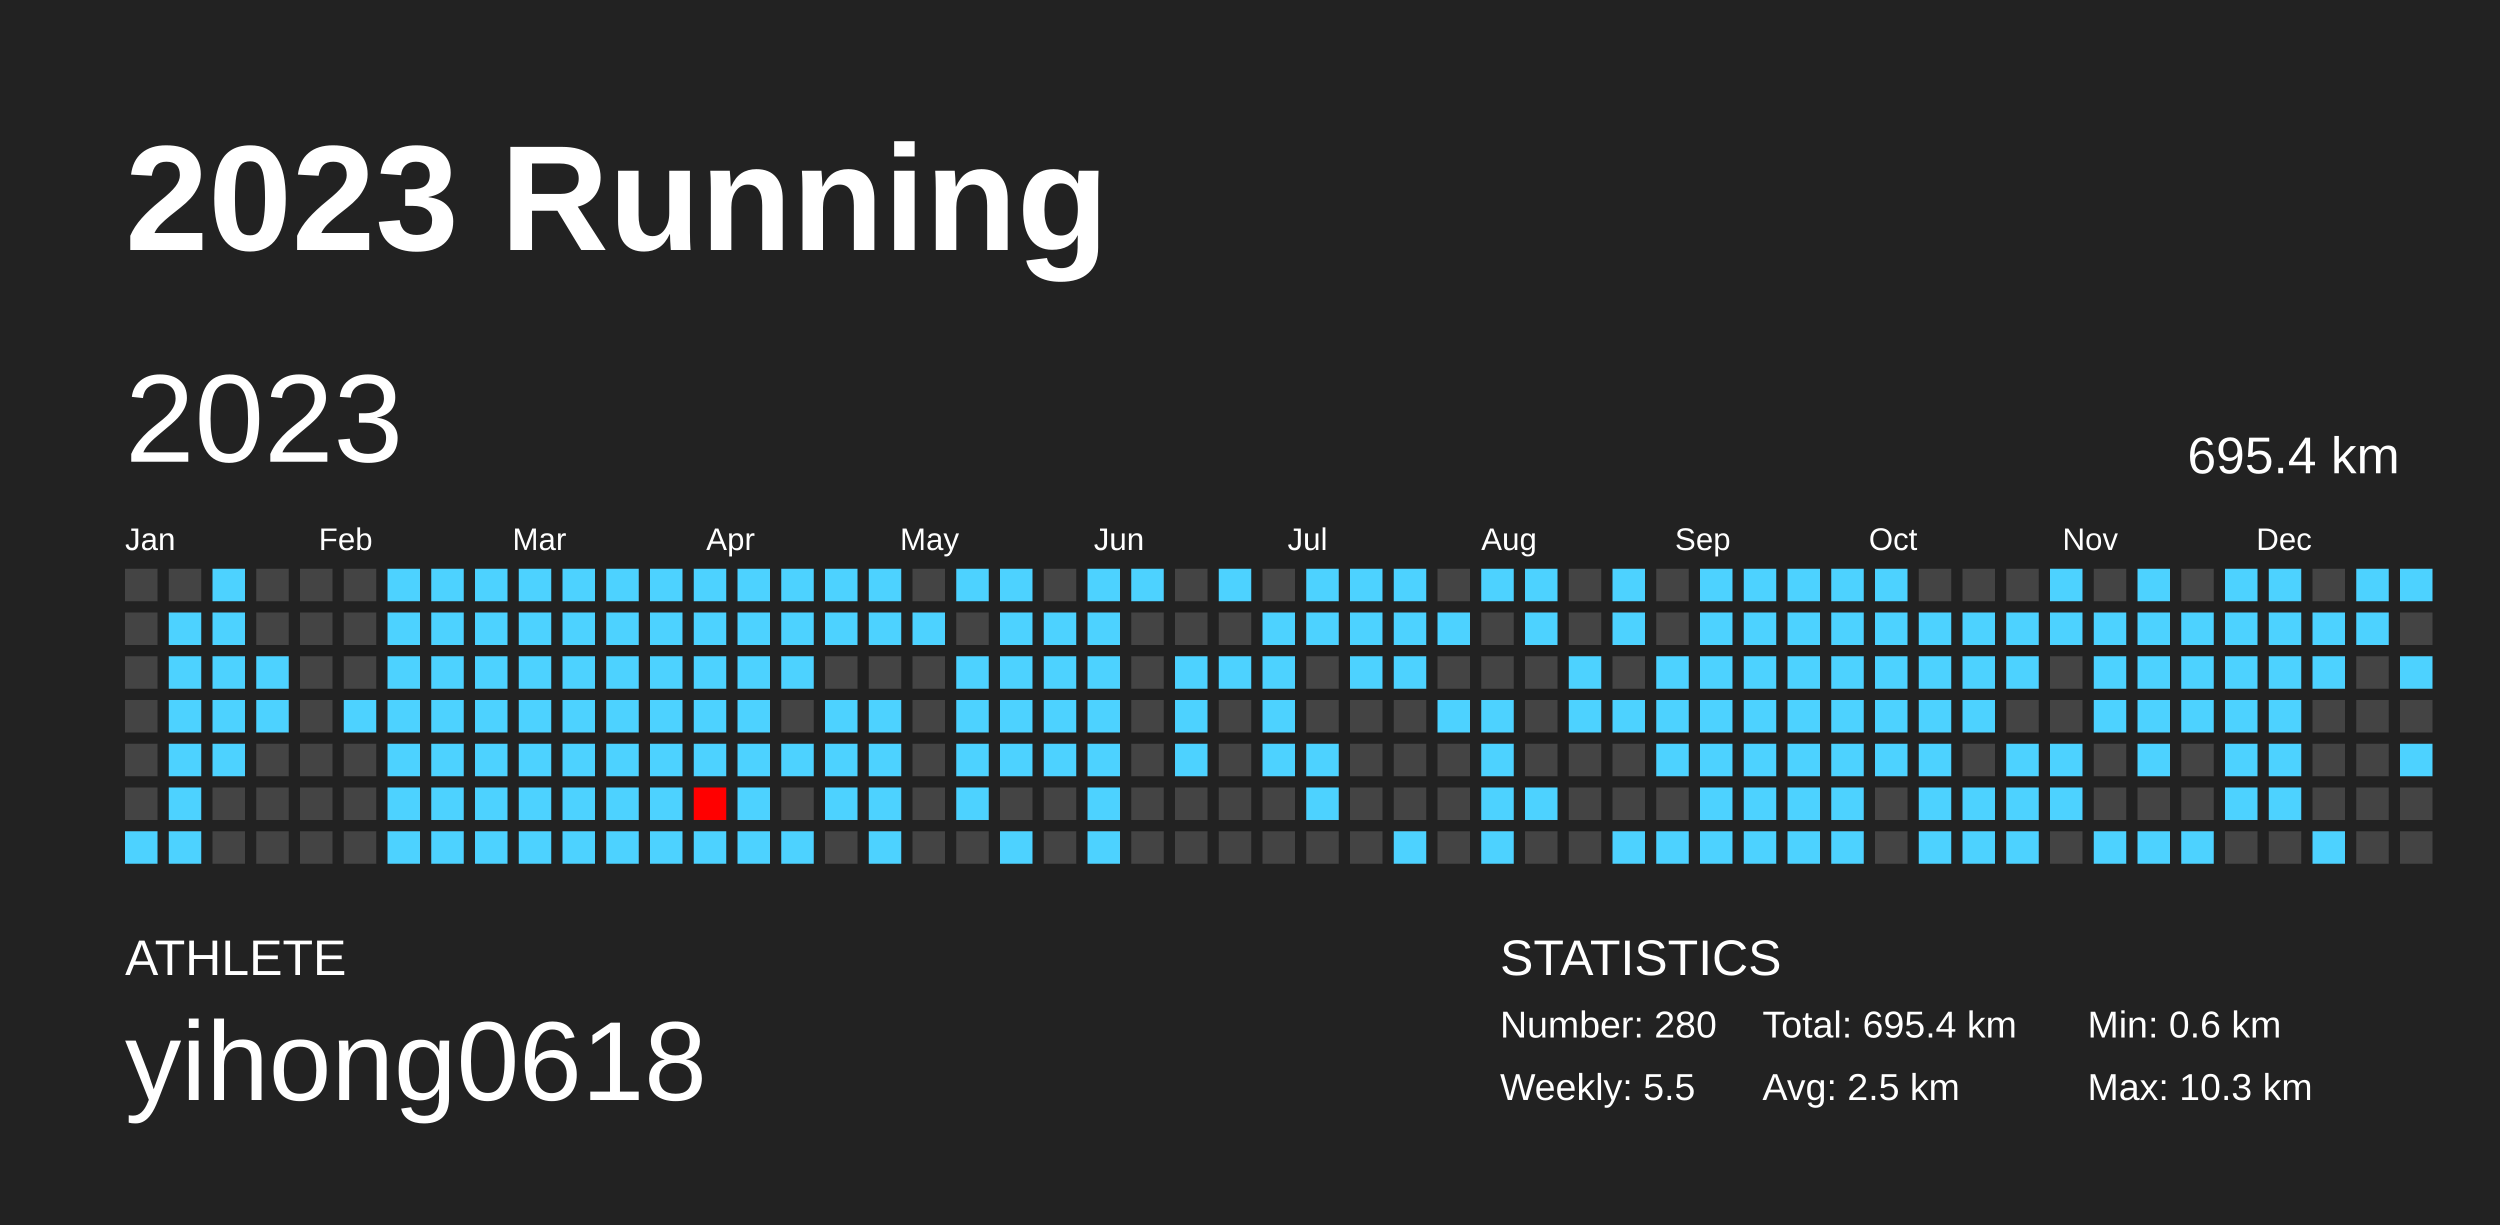
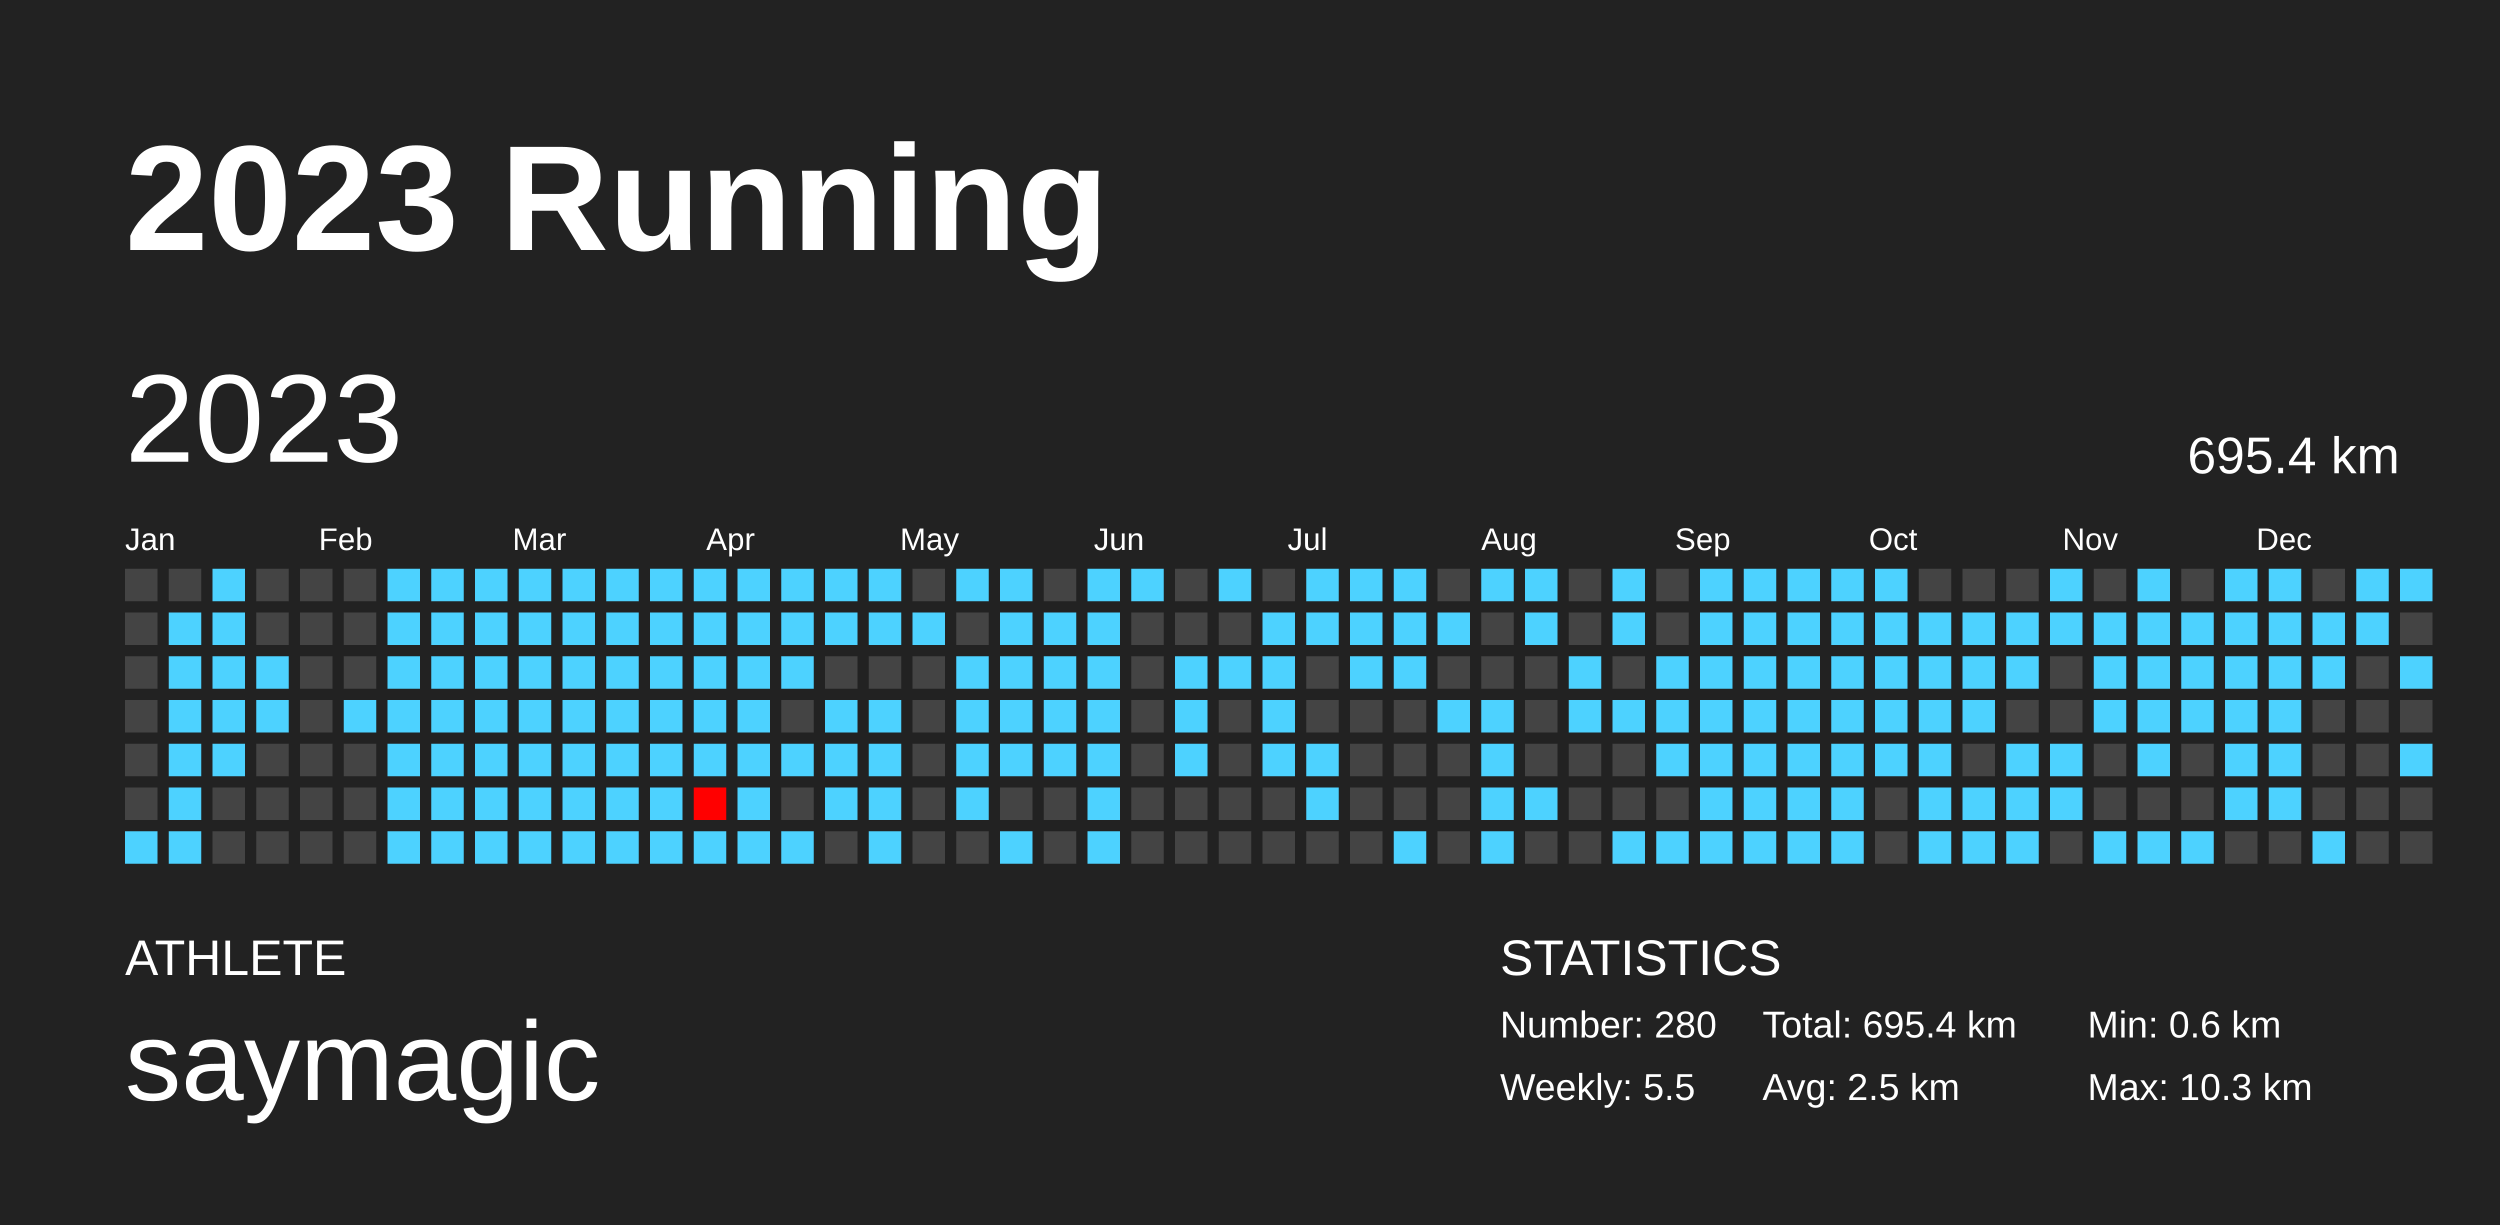
<svg xmlns="http://www.w3.org/2000/svg" baseProfile="full" height="98mm" version="1.1" viewBox="0,0,200,98" width="200mm">
  <defs />
  <rect fill="#222222" height="98" width="200" x="0" y="0" />
  <text fill="#FFFFFF" style="font-size:12px; font-family:Arial; font-weight:bold;" x="10" y="20">2023 Running</text>
  <text fill="#FFFFFF" style="font-size:4px; font-family:Arial" x="10" y="78">ATHLETE</text>
-   <text fill="#FFFFFF" style="font-size:9px; font-family:Arial" x="10" y="88">yihong0618</text>
+   <text fill="#FFFFFF" style="font-size:9px; font-family:Arial" x="10" y="88">saymagic</text>
  <text fill="#FFFFFF" style="font-size:4px; font-family:Arial" x="120" y="78">STATISTICS</text>
  <text fill="#FFFFFF" style="font-size:3px; font-family:Arial" x="120" y="83">Number: 280</text>
  <text fill="#FFFFFF" style="font-size:3px; font-family:Arial" x="120" y="88">Weekly: 5.5</text>
  <text fill="#FFFFFF" style="font-size:3px; font-family:Arial" x="141" y="83">Total: 695.4 km</text>
  <text fill="#FFFFFF" style="font-size:3px; font-family:Arial" x="141" y="88">Avg: 2.5 km</text>
  <text fill="#FFFFFF" style="font-size:3px; font-family:Arial" x="167" y="83">Min: 0.6 km</text>
  <text fill="#FFFFFF" style="font-size:3px; font-family:Arial" x="167" y="88">Max: 10.3 km</text>
  <text dominant-baseline="hanging" fill="#FFFFFF" style="font-size:10.0px; font-family:Arial;" x="10" y="30">2023</text>
  <text dominant-baseline="hanging" fill="#FFFFFF" style="font-size:4.125px; font-family:Arial;" x="175" y="35">695.4 km</text>
  <text fill="#FFFFFF" style="font-size:2.5px; font-family:Arial" x="10.0" y="44">Jan</text>
  <text fill="#FFFFFF" style="font-size:2.5px; font-family:Arial" x="25.5" y="44">Feb</text>
  <text fill="#FFFFFF" style="font-size:2.5px; font-family:Arial" x="41.0" y="44">Mar</text>
  <text fill="#FFFFFF" style="font-size:2.5px; font-family:Arial" x="56.5" y="44">Apr</text>
  <text fill="#FFFFFF" style="font-size:2.5px; font-family:Arial" x="72.0" y="44">May</text>
  <text fill="#FFFFFF" style="font-size:2.5px; font-family:Arial" x="87.5" y="44">Jun</text>
  <text fill="#FFFFFF" style="font-size:2.5px; font-family:Arial" x="103.0" y="44">Jul</text>
  <text fill="#FFFFFF" style="font-size:2.5px; font-family:Arial" x="118.5" y="44">Aug</text>
  <text fill="#FFFFFF" style="font-size:2.5px; font-family:Arial" x="134.0" y="44">Sep</text>
  <text fill="#FFFFFF" style="font-size:2.5px; font-family:Arial" x="149.5" y="44">Oct</text>
  <text fill="#FFFFFF" style="font-size:2.5px; font-family:Arial" x="165.0" y="44">Nov</text>
  <text fill="#FFFFFF" style="font-size:2.5px; font-family:Arial" x="180.5" y="44">Dec</text>
  <rect fill="#444444" height="2.6" width="2.6" x="10.0" y="45.5" />
  <rect fill="#444444" height="2.6" width="2.6" x="10.0" y="49.0" />
  <rect fill="#444444" height="2.6" width="2.6" x="10.0" y="52.5" />
  <rect fill="#444444" height="2.6" width="2.6" x="10.0" y="56.0" />
  <rect fill="#444444" height="2.6" width="2.6" x="10.0" y="59.5" />
  <rect fill="#444444" height="2.6" width="2.6" x="10.0" y="63.0" />
  <rect fill="#4dd2ff" height="2.6" width="2.6" x="10.0" y="66.5" />
  <rect fill="#444444" height="2.6" width="2.6" x="13.5" y="45.5" />
  <rect fill="#4dd2ff" height="2.6" width="2.6" x="13.5" y="49.0" />
  <rect fill="#4dd2ff" height="2.6" width="2.6" x="13.5" y="52.5" />
  <rect fill="#4dd2ff" height="2.6" width="2.6" x="13.5" y="56.0" />
  <rect fill="#4dd2ff" height="2.6" width="2.6" x="13.5" y="59.5" />
  <rect fill="#4dd2ff" height="2.6" width="2.6" x="13.5" y="63.0" />
  <rect fill="#4dd2ff" height="2.6" width="2.6" x="13.5" y="66.5" />
  <rect fill="#4dd2ff" height="2.6" width="2.6" x="17.0" y="45.5" />
  <rect fill="#4dd2ff" height="2.6" width="2.6" x="17.0" y="49.0" />
  <rect fill="#4dd2ff" height="2.6" width="2.6" x="17.0" y="52.5" />
  <rect fill="#4dd2ff" height="2.6" width="2.6" x="17.0" y="56.0" />
  <rect fill="#4dd2ff" height="2.6" width="2.6" x="17.0" y="59.5" />
  <rect fill="#444444" height="2.6" width="2.6" x="17.0" y="63.0" />
  <rect fill="#444444" height="2.6" width="2.6" x="17.0" y="66.5" />
  <rect fill="#444444" height="2.6" width="2.6" x="20.5" y="45.5" />
  <rect fill="#444444" height="2.6" width="2.6" x="20.5" y="49.0" />
  <rect fill="#4dd2ff" height="2.6" width="2.6" x="20.5" y="52.5" />
  <rect fill="#4dd2ff" height="2.6" width="2.6" x="20.5" y="56.0" />
  <rect fill="#444444" height="2.6" width="2.6" x="20.5" y="59.5" />
  <rect fill="#444444" height="2.6" width="2.6" x="20.5" y="63.0" />
  <rect fill="#444444" height="2.6" width="2.6" x="20.5" y="66.5" />
  <rect fill="#444444" height="2.6" width="2.6" x="24.0" y="45.5" />
  <rect fill="#444444" height="2.6" width="2.6" x="24.0" y="49.0" />
  <rect fill="#444444" height="2.6" width="2.6" x="24.0" y="52.5" />
  <rect fill="#444444" height="2.6" width="2.6" x="24.0" y="56.0" />
  <rect fill="#444444" height="2.6" width="2.6" x="24.0" y="59.5" />
  <rect fill="#444444" height="2.6" width="2.6" x="24.0" y="63.0" />
  <rect fill="#444444" height="2.6" width="2.6" x="24.0" y="66.5" />
  <rect fill="#444444" height="2.6" width="2.6" x="27.5" y="45.5" />
  <rect fill="#444444" height="2.6" width="2.6" x="27.5" y="49.0" />
  <rect fill="#444444" height="2.6" width="2.6" x="27.5" y="52.5" />
  <rect fill="#4dd2ff" height="2.6" width="2.6" x="27.5" y="56.0" />
  <rect fill="#444444" height="2.6" width="2.6" x="27.5" y="59.5" />
  <rect fill="#444444" height="2.6" width="2.6" x="27.5" y="63.0" />
  <rect fill="#444444" height="2.6" width="2.6" x="27.5" y="66.5" />
  <rect fill="#4dd2ff" height="2.6" width="2.6" x="31.0" y="45.5" />
  <rect fill="#4dd2ff" height="2.6" width="2.6" x="31.0" y="49.0" />
  <rect fill="#4dd2ff" height="2.6" width="2.6" x="31.0" y="52.5" />
  <rect fill="#4dd2ff" height="2.6" width="2.6" x="31.0" y="56.0" />
  <rect fill="#4dd2ff" height="2.6" width="2.6" x="31.0" y="59.5" />
  <rect fill="#4dd2ff" height="2.6" width="2.6" x="31.0" y="63.0" />
  <rect fill="#4dd2ff" height="2.6" width="2.6" x="31.0" y="66.5" />
  <rect fill="#4dd2ff" height="2.6" width="2.6" x="34.5" y="45.5" />
  <rect fill="#4dd2ff" height="2.6" width="2.6" x="34.5" y="49.0" />
  <rect fill="#4dd2ff" height="2.6" width="2.6" x="34.5" y="52.5" />
  <rect fill="#4dd2ff" height="2.6" width="2.6" x="34.5" y="56.0" />
  <rect fill="#4dd2ff" height="2.6" width="2.6" x="34.5" y="59.5" />
  <rect fill="#4dd2ff" height="2.6" width="2.6" x="34.5" y="63.0" />
  <rect fill="#4dd2ff" height="2.6" width="2.6" x="34.5" y="66.5" />
  <rect fill="#4dd2ff" height="2.6" width="2.6" x="38.0" y="45.5" />
  <rect fill="#4dd2ff" height="2.6" width="2.6" x="38.0" y="49.0" />
  <rect fill="#4dd2ff" height="2.6" width="2.6" x="38.0" y="52.5" />
  <rect fill="#4dd2ff" height="2.6" width="2.6" x="38.0" y="56.0" />
  <rect fill="#4dd2ff" height="2.6" width="2.6" x="38.0" y="59.5" />
  <rect fill="#4dd2ff" height="2.6" width="2.6" x="38.0" y="63.0" />
  <rect fill="#4dd2ff" height="2.6" width="2.6" x="38.0" y="66.5" />
  <rect fill="#4dd2ff" height="2.6" width="2.6" x="41.5" y="45.5" />
  <rect fill="#4dd2ff" height="2.6" width="2.6" x="41.5" y="49.0" />
  <rect fill="#4dd2ff" height="2.6" width="2.6" x="41.5" y="52.5" />
  <rect fill="#4dd2ff" height="2.6" width="2.6" x="41.5" y="56.0" />
  <rect fill="#4dd2ff" height="2.6" width="2.6" x="41.5" y="59.5" />
  <rect fill="#4dd2ff" height="2.6" width="2.6" x="41.5" y="63.0" />
  <rect fill="#4dd2ff" height="2.6" width="2.6" x="41.5" y="66.5" />
  <rect fill="#4dd2ff" height="2.6" width="2.6" x="45.0" y="45.5" />
  <rect fill="#4dd2ff" height="2.6" width="2.6" x="45.0" y="49.0" />
  <rect fill="#4dd2ff" height="2.6" width="2.6" x="45.0" y="52.5" />
  <rect fill="#4dd2ff" height="2.6" width="2.6" x="45.0" y="56.0" />
  <rect fill="#4dd2ff" height="2.6" width="2.6" x="45.0" y="59.5" />
  <rect fill="#4dd2ff" height="2.6" width="2.6" x="45.0" y="63.0" />
  <rect fill="#4dd2ff" height="2.6" width="2.6" x="45.0" y="66.5" />
  <rect fill="#4dd2ff" height="2.6" width="2.6" x="48.5" y="45.5" />
  <rect fill="#4dd2ff" height="2.6" width="2.6" x="48.5" y="49.0" />
  <rect fill="#4dd2ff" height="2.6" width="2.6" x="48.5" y="52.5" />
  <rect fill="#4dd2ff" height="2.6" width="2.6" x="48.5" y="56.0" />
  <rect fill="#4dd2ff" height="2.6" width="2.6" x="48.5" y="59.5" />
  <rect fill="#4dd2ff" height="2.6" width="2.6" x="48.5" y="63.0" />
  <rect fill="#4dd2ff" height="2.6" width="2.6" x="48.5" y="66.5" />
  <rect fill="#4dd2ff" height="2.6" width="2.6" x="52.0" y="45.5" />
  <rect fill="#4dd2ff" height="2.6" width="2.6" x="52.0" y="49.0" />
  <rect fill="#4dd2ff" height="2.6" width="2.6" x="52.0" y="52.5" />
  <rect fill="#4dd2ff" height="2.6" width="2.6" x="52.0" y="56.0" />
  <rect fill="#4dd2ff" height="2.6" width="2.6" x="52.0" y="59.5" />
  <rect fill="#4dd2ff" height="2.6" width="2.6" x="52.0" y="63.0" />
  <rect fill="#4dd2ff" height="2.6" width="2.6" x="52.0" y="66.5" />
  <rect fill="#4dd2ff" height="2.6" width="2.6" x="55.5" y="45.5" />
  <rect fill="#4dd2ff" height="2.6" width="2.6" x="55.5" y="49.0" />
  <rect fill="#4dd2ff" height="2.6" width="2.6" x="55.5" y="52.5" />
  <rect fill="#4dd2ff" height="2.6" width="2.6" x="55.5" y="56.0" />
  <rect fill="#4dd2ff" height="2.6" width="2.6" x="55.5" y="59.5" />
  <rect fill="#ff0000" height="2.6" width="2.6" x="55.5" y="63.0" />
  <rect fill="#4dd2ff" height="2.6" width="2.6" x="55.5" y="66.5" />
  <rect fill="#4dd2ff" height="2.6" width="2.6" x="59.0" y="45.5" />
  <rect fill="#4dd2ff" height="2.6" width="2.6" x="59.0" y="49.0" />
  <rect fill="#4dd2ff" height="2.6" width="2.6" x="59.0" y="52.5" />
  <rect fill="#4dd2ff" height="2.6" width="2.6" x="59.0" y="56.0" />
  <rect fill="#4dd2ff" height="2.6" width="2.6" x="59.0" y="59.5" />
  <rect fill="#4dd2ff" height="2.6" width="2.6" x="59.0" y="63.0" />
  <rect fill="#4dd2ff" height="2.6" width="2.6" x="59.0" y="66.5" />
  <rect fill="#4dd2ff" height="2.6" width="2.6" x="62.5" y="45.5" />
  <rect fill="#4dd2ff" height="2.6" width="2.6" x="62.5" y="49.0" />
  <rect fill="#4dd2ff" height="2.6" width="2.6" x="62.5" y="52.5" />
  <rect fill="#444444" height="2.6" width="2.6" x="62.5" y="56.0" />
  <rect fill="#4dd2ff" height="2.6" width="2.6" x="62.5" y="59.5" />
  <rect fill="#444444" height="2.6" width="2.6" x="62.5" y="63.0" />
  <rect fill="#4dd2ff" height="2.6" width="2.6" x="62.5" y="66.5" />
  <rect fill="#4dd2ff" height="2.6" width="2.6" x="66.0" y="45.5" />
  <rect fill="#4dd2ff" height="2.6" width="2.6" x="66.0" y="49.0" />
  <rect fill="#444444" height="2.6" width="2.6" x="66.0" y="52.5" />
  <rect fill="#4dd2ff" height="2.6" width="2.6" x="66.0" y="56.0" />
  <rect fill="#4dd2ff" height="2.6" width="2.6" x="66.0" y="59.5" />
  <rect fill="#4dd2ff" height="2.6" width="2.6" x="66.0" y="63.0" />
  <rect fill="#444444" height="2.6" width="2.6" x="66.0" y="66.5" />
  <rect fill="#4dd2ff" height="2.6" width="2.6" x="69.5" y="45.5" />
  <rect fill="#4dd2ff" height="2.6" width="2.6" x="69.5" y="49.0" />
  <rect fill="#444444" height="2.6" width="2.6" x="69.5" y="52.5" />
  <rect fill="#4dd2ff" height="2.6" width="2.6" x="69.5" y="56.0" />
  <rect fill="#4dd2ff" height="2.6" width="2.6" x="69.5" y="59.5" />
  <rect fill="#4dd2ff" height="2.6" width="2.6" x="69.5" y="63.0" />
  <rect fill="#4dd2ff" height="2.6" width="2.6" x="69.5" y="66.5" />
  <rect fill="#444444" height="2.6" width="2.6" x="73.0" y="45.5" />
  <rect fill="#4dd2ff" height="2.6" width="2.6" x="73.0" y="49.0" />
  <rect fill="#444444" height="2.6" width="2.6" x="73.0" y="52.5" />
  <rect fill="#444444" height="2.6" width="2.6" x="73.0" y="56.0" />
  <rect fill="#444444" height="2.6" width="2.6" x="73.0" y="59.5" />
  <rect fill="#444444" height="2.6" width="2.6" x="73.0" y="63.0" />
  <rect fill="#444444" height="2.6" width="2.6" x="73.0" y="66.5" />
  <rect fill="#4dd2ff" height="2.6" width="2.6" x="76.5" y="45.5" />
  <rect fill="#444444" height="2.6" width="2.6" x="76.5" y="49.0" />
  <rect fill="#4dd2ff" height="2.6" width="2.6" x="76.5" y="52.5" />
  <rect fill="#4dd2ff" height="2.6" width="2.6" x="76.5" y="56.0" />
  <rect fill="#4dd2ff" height="2.6" width="2.6" x="76.5" y="59.5" />
  <rect fill="#4dd2ff" height="2.6" width="2.6" x="76.5" y="63.0" />
  <rect fill="#444444" height="2.6" width="2.6" x="76.5" y="66.5" />
  <rect fill="#4dd2ff" height="2.6" width="2.6" x="80.0" y="45.5" />
  <rect fill="#4dd2ff" height="2.6" width="2.6" x="80.0" y="49.0" />
  <rect fill="#4dd2ff" height="2.6" width="2.6" x="80.0" y="52.5" />
  <rect fill="#4dd2ff" height="2.6" width="2.6" x="80.0" y="56.0" />
  <rect fill="#4dd2ff" height="2.6" width="2.6" x="80.0" y="59.5" />
  <rect fill="#444444" height="2.6" width="2.6" x="80.0" y="63.0" />
  <rect fill="#4dd2ff" height="2.6" width="2.6" x="80.0" y="66.5" />
  <rect fill="#444444" height="2.6" width="2.6" x="83.5" y="45.5" />
  <rect fill="#4dd2ff" height="2.6" width="2.6" x="83.5" y="49.0" />
  <rect fill="#4dd2ff" height="2.6" width="2.6" x="83.5" y="52.5" />
  <rect fill="#4dd2ff" height="2.6" width="2.6" x="83.5" y="56.0" />
  <rect fill="#4dd2ff" height="2.6" width="2.6" x="83.5" y="59.5" />
  <rect fill="#444444" height="2.6" width="2.6" x="83.5" y="63.0" />
  <rect fill="#444444" height="2.6" width="2.6" x="83.5" y="66.5" />
  <rect fill="#4dd2ff" height="2.6" width="2.6" x="87.0" y="45.5" />
  <rect fill="#4dd2ff" height="2.6" width="2.6" x="87.0" y="49.0" />
  <rect fill="#4dd2ff" height="2.6" width="2.6" x="87.0" y="52.5" />
  <rect fill="#4dd2ff" height="2.6" width="2.6" x="87.0" y="56.0" />
  <rect fill="#4dd2ff" height="2.6" width="2.6" x="87.0" y="59.5" />
  <rect fill="#4dd2ff" height="2.6" width="2.6" x="87.0" y="63.0" />
  <rect fill="#4dd2ff" height="2.6" width="2.6" x="87.0" y="66.5" />
  <rect fill="#4dd2ff" height="2.6" width="2.6" x="90.5" y="45.5" />
  <rect fill="#444444" height="2.6" width="2.6" x="90.5" y="49.0" />
  <rect fill="#444444" height="2.6" width="2.6" x="90.5" y="52.5" />
  <rect fill="#444444" height="2.6" width="2.6" x="90.5" y="56.0" />
  <rect fill="#444444" height="2.6" width="2.6" x="90.5" y="59.5" />
  <rect fill="#444444" height="2.6" width="2.6" x="90.5" y="63.0" />
  <rect fill="#444444" height="2.6" width="2.6" x="90.5" y="66.5" />
  <rect fill="#444444" height="2.6" width="2.6" x="94.0" y="45.5" />
  <rect fill="#444444" height="2.6" width="2.6" x="94.0" y="49.0" />
  <rect fill="#4dd2ff" height="2.6" width="2.6" x="94.0" y="52.5" />
  <rect fill="#4dd2ff" height="2.6" width="2.6" x="94.0" y="56.0" />
  <rect fill="#4dd2ff" height="2.6" width="2.6" x="94.0" y="59.5" />
  <rect fill="#444444" height="2.6" width="2.6" x="94.0" y="63.0" />
  <rect fill="#444444" height="2.6" width="2.6" x="94.0" y="66.5" />
  <rect fill="#4dd2ff" height="2.6" width="2.6" x="97.5" y="45.5" />
  <rect fill="#444444" height="2.6" width="2.6" x="97.5" y="49.0" />
  <rect fill="#4dd2ff" height="2.6" width="2.6" x="97.5" y="52.5" />
  <rect fill="#444444" height="2.6" width="2.6" x="97.5" y="56.0" />
  <rect fill="#444444" height="2.6" width="2.6" x="97.5" y="59.5" />
  <rect fill="#444444" height="2.6" width="2.6" x="97.5" y="63.0" />
  <rect fill="#444444" height="2.6" width="2.6" x="97.5" y="66.5" />
  <rect fill="#444444" height="2.6" width="2.6" x="101.0" y="45.5" />
  <rect fill="#4dd2ff" height="2.6" width="2.6" x="101.0" y="49.0" />
  <rect fill="#4dd2ff" height="2.6" width="2.6" x="101.0" y="52.5" />
  <rect fill="#4dd2ff" height="2.6" width="2.6" x="101.0" y="56.0" />
  <rect fill="#4dd2ff" height="2.6" width="2.6" x="101.0" y="59.5" />
  <rect fill="#444444" height="2.6" width="2.6" x="101.0" y="63.0" />
  <rect fill="#444444" height="2.6" width="2.6" x="101.0" y="66.5" />
  <rect fill="#4dd2ff" height="2.6" width="2.6" x="104.5" y="45.5" />
  <rect fill="#4dd2ff" height="2.6" width="2.6" x="104.5" y="49.0" />
  <rect fill="#444444" height="2.6" width="2.6" x="104.5" y="52.5" />
  <rect fill="#444444" height="2.6" width="2.6" x="104.5" y="56.0" />
  <rect fill="#4dd2ff" height="2.6" width="2.6" x="104.5" y="59.5" />
  <rect fill="#4dd2ff" height="2.6" width="2.6" x="104.5" y="63.0" />
  <rect fill="#444444" height="2.6" width="2.6" x="104.5" y="66.5" />
  <rect fill="#4dd2ff" height="2.6" width="2.6" x="108.0" y="45.5" />
  <rect fill="#4dd2ff" height="2.6" width="2.6" x="108.0" y="49.0" />
  <rect fill="#4dd2ff" height="2.6" width="2.6" x="108.0" y="52.5" />
  <rect fill="#444444" height="2.6" width="2.6" x="108.0" y="56.0" />
  <rect fill="#444444" height="2.6" width="2.6" x="108.0" y="59.5" />
  <rect fill="#444444" height="2.6" width="2.6" x="108.0" y="63.0" />
  <rect fill="#444444" height="2.6" width="2.6" x="108.0" y="66.5" />
  <rect fill="#4dd2ff" height="2.6" width="2.6" x="111.5" y="45.5" />
  <rect fill="#4dd2ff" height="2.6" width="2.6" x="111.5" y="49.0" />
  <rect fill="#4dd2ff" height="2.6" width="2.6" x="111.5" y="52.5" />
  <rect fill="#444444" height="2.6" width="2.6" x="111.5" y="56.0" />
  <rect fill="#444444" height="2.6" width="2.6" x="111.5" y="59.5" />
  <rect fill="#444444" height="2.6" width="2.6" x="111.5" y="63.0" />
  <rect fill="#4dd2ff" height="2.6" width="2.6" x="111.5" y="66.5" />
  <rect fill="#444444" height="2.6" width="2.6" x="115.0" y="45.5" />
  <rect fill="#4dd2ff" height="2.6" width="2.6" x="115.0" y="49.0" />
  <rect fill="#444444" height="2.6" width="2.6" x="115.0" y="52.5" />
  <rect fill="#4dd2ff" height="2.6" width="2.6" x="115.0" y="56.0" />
  <rect fill="#444444" height="2.6" width="2.6" x="115.0" y="59.5" />
  <rect fill="#444444" height="2.6" width="2.6" x="115.0" y="63.0" />
  <rect fill="#444444" height="2.6" width="2.6" x="115.0" y="66.5" />
  <rect fill="#4dd2ff" height="2.6" width="2.6" x="118.5" y="45.5" />
  <rect fill="#444444" height="2.6" width="2.6" x="118.5" y="49.0" />
  <rect fill="#444444" height="2.6" width="2.6" x="118.5" y="52.5" />
  <rect fill="#4dd2ff" height="2.6" width="2.6" x="118.5" y="56.0" />
  <rect fill="#4dd2ff" height="2.6" width="2.6" x="118.5" y="59.5" />
  <rect fill="#4dd2ff" height="2.6" width="2.6" x="118.5" y="63.0" />
  <rect fill="#4dd2ff" height="2.6" width="2.6" x="118.5" y="66.5" />
  <rect fill="#4dd2ff" height="2.6" width="2.6" x="122.0" y="45.5" />
  <rect fill="#4dd2ff" height="2.6" width="2.6" x="122.0" y="49.0" />
  <rect fill="#444444" height="2.6" width="2.6" x="122.0" y="52.5" />
  <rect fill="#444444" height="2.6" width="2.6" x="122.0" y="56.0" />
  <rect fill="#444444" height="2.6" width="2.6" x="122.0" y="59.5" />
  <rect fill="#4dd2ff" height="2.6" width="2.6" x="122.0" y="63.0" />
  <rect fill="#444444" height="2.6" width="2.6" x="122.0" y="66.5" />
  <rect fill="#444444" height="2.6" width="2.6" x="125.5" y="45.5" />
  <rect fill="#444444" height="2.6" width="2.6" x="125.5" y="49.0" />
  <rect fill="#4dd2ff" height="2.6" width="2.6" x="125.5" y="52.5" />
  <rect fill="#4dd2ff" height="2.6" width="2.6" x="125.5" y="56.0" />
  <rect fill="#444444" height="2.6" width="2.6" x="125.5" y="59.5" />
  <rect fill="#444444" height="2.6" width="2.6" x="125.5" y="63.0" />
  <rect fill="#444444" height="2.6" width="2.6" x="125.5" y="66.5" />
  <rect fill="#4dd2ff" height="2.6" width="2.6" x="129.0" y="45.5" />
  <rect fill="#4dd2ff" height="2.6" width="2.6" x="129.0" y="49.0" />
  <rect fill="#444444" height="2.6" width="2.6" x="129.0" y="52.5" />
  <rect fill="#4dd2ff" height="2.6" width="2.6" x="129.0" y="56.0" />
  <rect fill="#444444" height="2.6" width="2.6" x="129.0" y="59.5" />
  <rect fill="#444444" height="2.6" width="2.6" x="129.0" y="63.0" />
  <rect fill="#4dd2ff" height="2.6" width="2.6" x="129.0" y="66.5" />
  <rect fill="#444444" height="2.6" width="2.6" x="132.5" y="45.5" />
  <rect fill="#444444" height="2.6" width="2.6" x="132.5" y="49.0" />
  <rect fill="#4dd2ff" height="2.6" width="2.6" x="132.5" y="52.5" />
  <rect fill="#4dd2ff" height="2.6" width="2.6" x="132.5" y="56.0" />
  <rect fill="#4dd2ff" height="2.6" width="2.6" x="132.5" y="59.5" />
  <rect fill="#444444" height="2.6" width="2.6" x="132.5" y="63.0" />
  <rect fill="#4dd2ff" height="2.6" width="2.6" x="132.5" y="66.5" />
  <rect fill="#4dd2ff" height="2.6" width="2.6" x="136.0" y="45.5" />
  <rect fill="#4dd2ff" height="2.6" width="2.6" x="136.0" y="49.0" />
  <rect fill="#4dd2ff" height="2.6" width="2.6" x="136.0" y="52.5" />
  <rect fill="#4dd2ff" height="2.6" width="2.6" x="136.0" y="56.0" />
  <rect fill="#4dd2ff" height="2.6" width="2.6" x="136.0" y="59.5" />
  <rect fill="#4dd2ff" height="2.6" width="2.6" x="136.0" y="63.0" />
  <rect fill="#4dd2ff" height="2.6" width="2.6" x="136.0" y="66.5" />
  <rect fill="#4dd2ff" height="2.6" width="2.6" x="139.5" y="45.5" />
  <rect fill="#4dd2ff" height="2.6" width="2.6" x="139.5" y="49.0" />
  <rect fill="#4dd2ff" height="2.6" width="2.6" x="139.5" y="52.5" />
  <rect fill="#4dd2ff" height="2.6" width="2.6" x="139.5" y="56.0" />
  <rect fill="#4dd2ff" height="2.6" width="2.6" x="139.5" y="59.5" />
  <rect fill="#4dd2ff" height="2.6" width="2.6" x="139.5" y="63.0" />
  <rect fill="#4dd2ff" height="2.6" width="2.6" x="139.5" y="66.5" />
  <rect fill="#4dd2ff" height="2.6" width="2.6" x="143.0" y="45.5" />
  <rect fill="#4dd2ff" height="2.6" width="2.6" x="143.0" y="49.0" />
  <rect fill="#4dd2ff" height="2.6" width="2.6" x="143.0" y="52.5" />
  <rect fill="#4dd2ff" height="2.6" width="2.6" x="143.0" y="56.0" />
  <rect fill="#4dd2ff" height="2.6" width="2.6" x="143.0" y="59.5" />
  <rect fill="#4dd2ff" height="2.6" width="2.6" x="143.0" y="63.0" />
  <rect fill="#4dd2ff" height="2.6" width="2.6" x="143.0" y="66.5" />
  <rect fill="#4dd2ff" height="2.6" width="2.6" x="146.5" y="45.5" />
  <rect fill="#4dd2ff" height="2.6" width="2.6" x="146.5" y="49.0" />
  <rect fill="#4dd2ff" height="2.6" width="2.6" x="146.5" y="52.5" />
  <rect fill="#4dd2ff" height="2.6" width="2.6" x="146.5" y="56.0" />
  <rect fill="#4dd2ff" height="2.6" width="2.6" x="146.5" y="59.5" />
  <rect fill="#4dd2ff" height="2.6" width="2.6" x="146.5" y="63.0" />
  <rect fill="#4dd2ff" height="2.6" width="2.6" x="146.5" y="66.5" />
  <rect fill="#4dd2ff" height="2.6" width="2.6" x="150.0" y="45.5" />
  <rect fill="#4dd2ff" height="2.6" width="2.6" x="150.0" y="49.0" />
  <rect fill="#4dd2ff" height="2.6" width="2.6" x="150.0" y="52.5" />
  <rect fill="#4dd2ff" height="2.6" width="2.6" x="150.0" y="56.0" />
  <rect fill="#4dd2ff" height="2.6" width="2.6" x="150.0" y="59.5" />
  <rect fill="#444444" height="2.6" width="2.6" x="150.0" y="63.0" />
  <rect fill="#444444" height="2.6" width="2.6" x="150.0" y="66.5" />
  <rect fill="#444444" height="2.6" width="2.6" x="153.5" y="45.5" />
  <rect fill="#4dd2ff" height="2.6" width="2.6" x="153.5" y="49.0" />
  <rect fill="#4dd2ff" height="2.6" width="2.6" x="153.5" y="52.5" />
  <rect fill="#4dd2ff" height="2.6" width="2.6" x="153.5" y="56.0" />
  <rect fill="#4dd2ff" height="2.6" width="2.6" x="153.5" y="59.5" />
  <rect fill="#4dd2ff" height="2.6" width="2.6" x="153.5" y="63.0" />
  <rect fill="#4dd2ff" height="2.6" width="2.6" x="153.5" y="66.5" />
  <rect fill="#444444" height="2.6" width="2.6" x="157.0" y="45.5" />
  <rect fill="#4dd2ff" height="2.6" width="2.6" x="157.0" y="49.0" />
  <rect fill="#4dd2ff" height="2.6" width="2.6" x="157.0" y="52.5" />
  <rect fill="#4dd2ff" height="2.6" width="2.6" x="157.0" y="56.0" />
  <rect fill="#444444" height="2.6" width="2.6" x="157.0" y="59.5" />
  <rect fill="#4dd2ff" height="2.6" width="2.6" x="157.0" y="63.0" />
  <rect fill="#4dd2ff" height="2.6" width="2.6" x="157.0" y="66.5" />
  <rect fill="#444444" height="2.6" width="2.6" x="160.5" y="45.5" />
  <rect fill="#4dd2ff" height="2.6" width="2.6" x="160.5" y="49.0" />
  <rect fill="#4dd2ff" height="2.6" width="2.6" x="160.5" y="52.5" />
  <rect fill="#444444" height="2.6" width="2.6" x="160.5" y="56.0" />
  <rect fill="#4dd2ff" height="2.6" width="2.6" x="160.5" y="59.5" />
  <rect fill="#4dd2ff" height="2.6" width="2.6" x="160.5" y="63.0" />
  <rect fill="#4dd2ff" height="2.6" width="2.6" x="160.5" y="66.5" />
  <rect fill="#4dd2ff" height="2.6" width="2.6" x="164.0" y="45.5" />
  <rect fill="#4dd2ff" height="2.6" width="2.6" x="164.0" y="49.0" />
  <rect fill="#444444" height="2.6" width="2.6" x="164.0" y="52.5" />
  <rect fill="#444444" height="2.6" width="2.6" x="164.0" y="56.0" />
  <rect fill="#4dd2ff" height="2.6" width="2.6" x="164.0" y="59.5" />
  <rect fill="#4dd2ff" height="2.6" width="2.6" x="164.0" y="63.0" />
  <rect fill="#444444" height="2.6" width="2.6" x="164.0" y="66.5" />
  <rect fill="#444444" height="2.6" width="2.6" x="167.5" y="45.5" />
  <rect fill="#4dd2ff" height="2.6" width="2.6" x="167.5" y="49.0" />
  <rect fill="#4dd2ff" height="2.6" width="2.6" x="167.5" y="52.5" />
  <rect fill="#4dd2ff" height="2.6" width="2.6" x="167.5" y="56.0" />
  <rect fill="#444444" height="2.6" width="2.6" x="167.5" y="59.5" />
  <rect fill="#444444" height="2.6" width="2.6" x="167.5" y="63.0" />
  <rect fill="#4dd2ff" height="2.6" width="2.6" x="167.5" y="66.5" />
  <rect fill="#4dd2ff" height="2.6" width="2.6" x="171.0" y="45.5" />
  <rect fill="#4dd2ff" height="2.6" width="2.6" x="171.0" y="49.0" />
  <rect fill="#4dd2ff" height="2.6" width="2.6" x="171.0" y="52.5" />
  <rect fill="#4dd2ff" height="2.6" width="2.6" x="171.0" y="56.0" />
  <rect fill="#4dd2ff" height="2.6" width="2.6" x="171.0" y="59.5" />
  <rect fill="#444444" height="2.6" width="2.6" x="171.0" y="63.0" />
  <rect fill="#4dd2ff" height="2.6" width="2.6" x="171.0" y="66.5" />
  <rect fill="#444444" height="2.6" width="2.6" x="174.5" y="45.5" />
  <rect fill="#4dd2ff" height="2.6" width="2.6" x="174.5" y="49.0" />
  <rect fill="#4dd2ff" height="2.6" width="2.6" x="174.5" y="52.5" />
  <rect fill="#4dd2ff" height="2.6" width="2.6" x="174.5" y="56.0" />
  <rect fill="#444444" height="2.6" width="2.6" x="174.5" y="59.5" />
  <rect fill="#444444" height="2.6" width="2.6" x="174.5" y="63.0" />
  <rect fill="#4dd2ff" height="2.6" width="2.6" x="174.5" y="66.5" />
  <rect fill="#4dd2ff" height="2.6" width="2.6" x="178.0" y="45.5" />
  <rect fill="#4dd2ff" height="2.6" width="2.6" x="178.0" y="49.0" />
  <rect fill="#4dd2ff" height="2.6" width="2.6" x="178.0" y="52.5" />
  <rect fill="#4dd2ff" height="2.6" width="2.6" x="178.0" y="56.0" />
  <rect fill="#4dd2ff" height="2.6" width="2.6" x="178.0" y="59.5" />
  <rect fill="#4dd2ff" height="2.6" width="2.6" x="178.0" y="63.0" />
  <rect fill="#444444" height="2.6" width="2.6" x="178.0" y="66.5" />
  <rect fill="#4dd2ff" height="2.6" width="2.6" x="181.5" y="45.5" />
  <rect fill="#4dd2ff" height="2.6" width="2.6" x="181.5" y="49.0" />
  <rect fill="#4dd2ff" height="2.6" width="2.6" x="181.5" y="52.5" />
  <rect fill="#4dd2ff" height="2.6" width="2.6" x="181.5" y="56.0" />
  <rect fill="#4dd2ff" height="2.6" width="2.6" x="181.5" y="59.5" />
  <rect fill="#4dd2ff" height="2.6" width="2.6" x="181.5" y="63.0" />
  <rect fill="#444444" height="2.6" width="2.6" x="181.5" y="66.5" />
  <rect fill="#444444" height="2.6" width="2.6" x="185.0" y="45.5" />
  <rect fill="#4dd2ff" height="2.6" width="2.6" x="185.0" y="49.0" />
  <rect fill="#4dd2ff" height="2.6" width="2.6" x="185.0" y="52.5" />
  <rect fill="#444444" height="2.6" width="2.6" x="185.0" y="56.0" />
  <rect fill="#444444" height="2.6" width="2.6" x="185.0" y="59.5" />
  <rect fill="#444444" height="2.6" width="2.6" x="185.0" y="63.0" />
  <rect fill="#4dd2ff" height="2.6" width="2.6" x="185.0" y="66.5" />
  <rect fill="#4dd2ff" height="2.6" width="2.6" x="188.5" y="45.5" />
  <rect fill="#4dd2ff" height="2.6" width="2.6" x="188.5" y="49.0" />
  <rect fill="#444444" height="2.6" width="2.6" x="188.5" y="52.5" />
  <rect fill="#444444" height="2.6" width="2.6" x="188.5" y="56.0" />
  <rect fill="#444444" height="2.6" width="2.6" x="188.5" y="59.5" />
  <rect fill="#444444" height="2.6" width="2.6" x="188.5" y="63.0" />
  <rect fill="#444444" height="2.6" width="2.6" x="188.5" y="66.5" />
  <rect fill="#4dd2ff" height="2.6" width="2.6" x="192.0" y="45.5" />
  <rect fill="#444444" height="2.6" width="2.6" x="192.0" y="49.0" />
  <rect fill="#4dd2ff" height="2.6" width="2.6" x="192.0" y="52.5" />
  <rect fill="#444444" height="2.6" width="2.6" x="192.0" y="56.0" />
  <rect fill="#4dd2ff" height="2.6" width="2.6" x="192.0" y="59.5" />
  <rect fill="#444444" height="2.6" width="2.6" x="192.0" y="63.0" />
  <rect fill="#444444" height="2.6" width="2.6" x="192.0" y="66.5" />
</svg>
